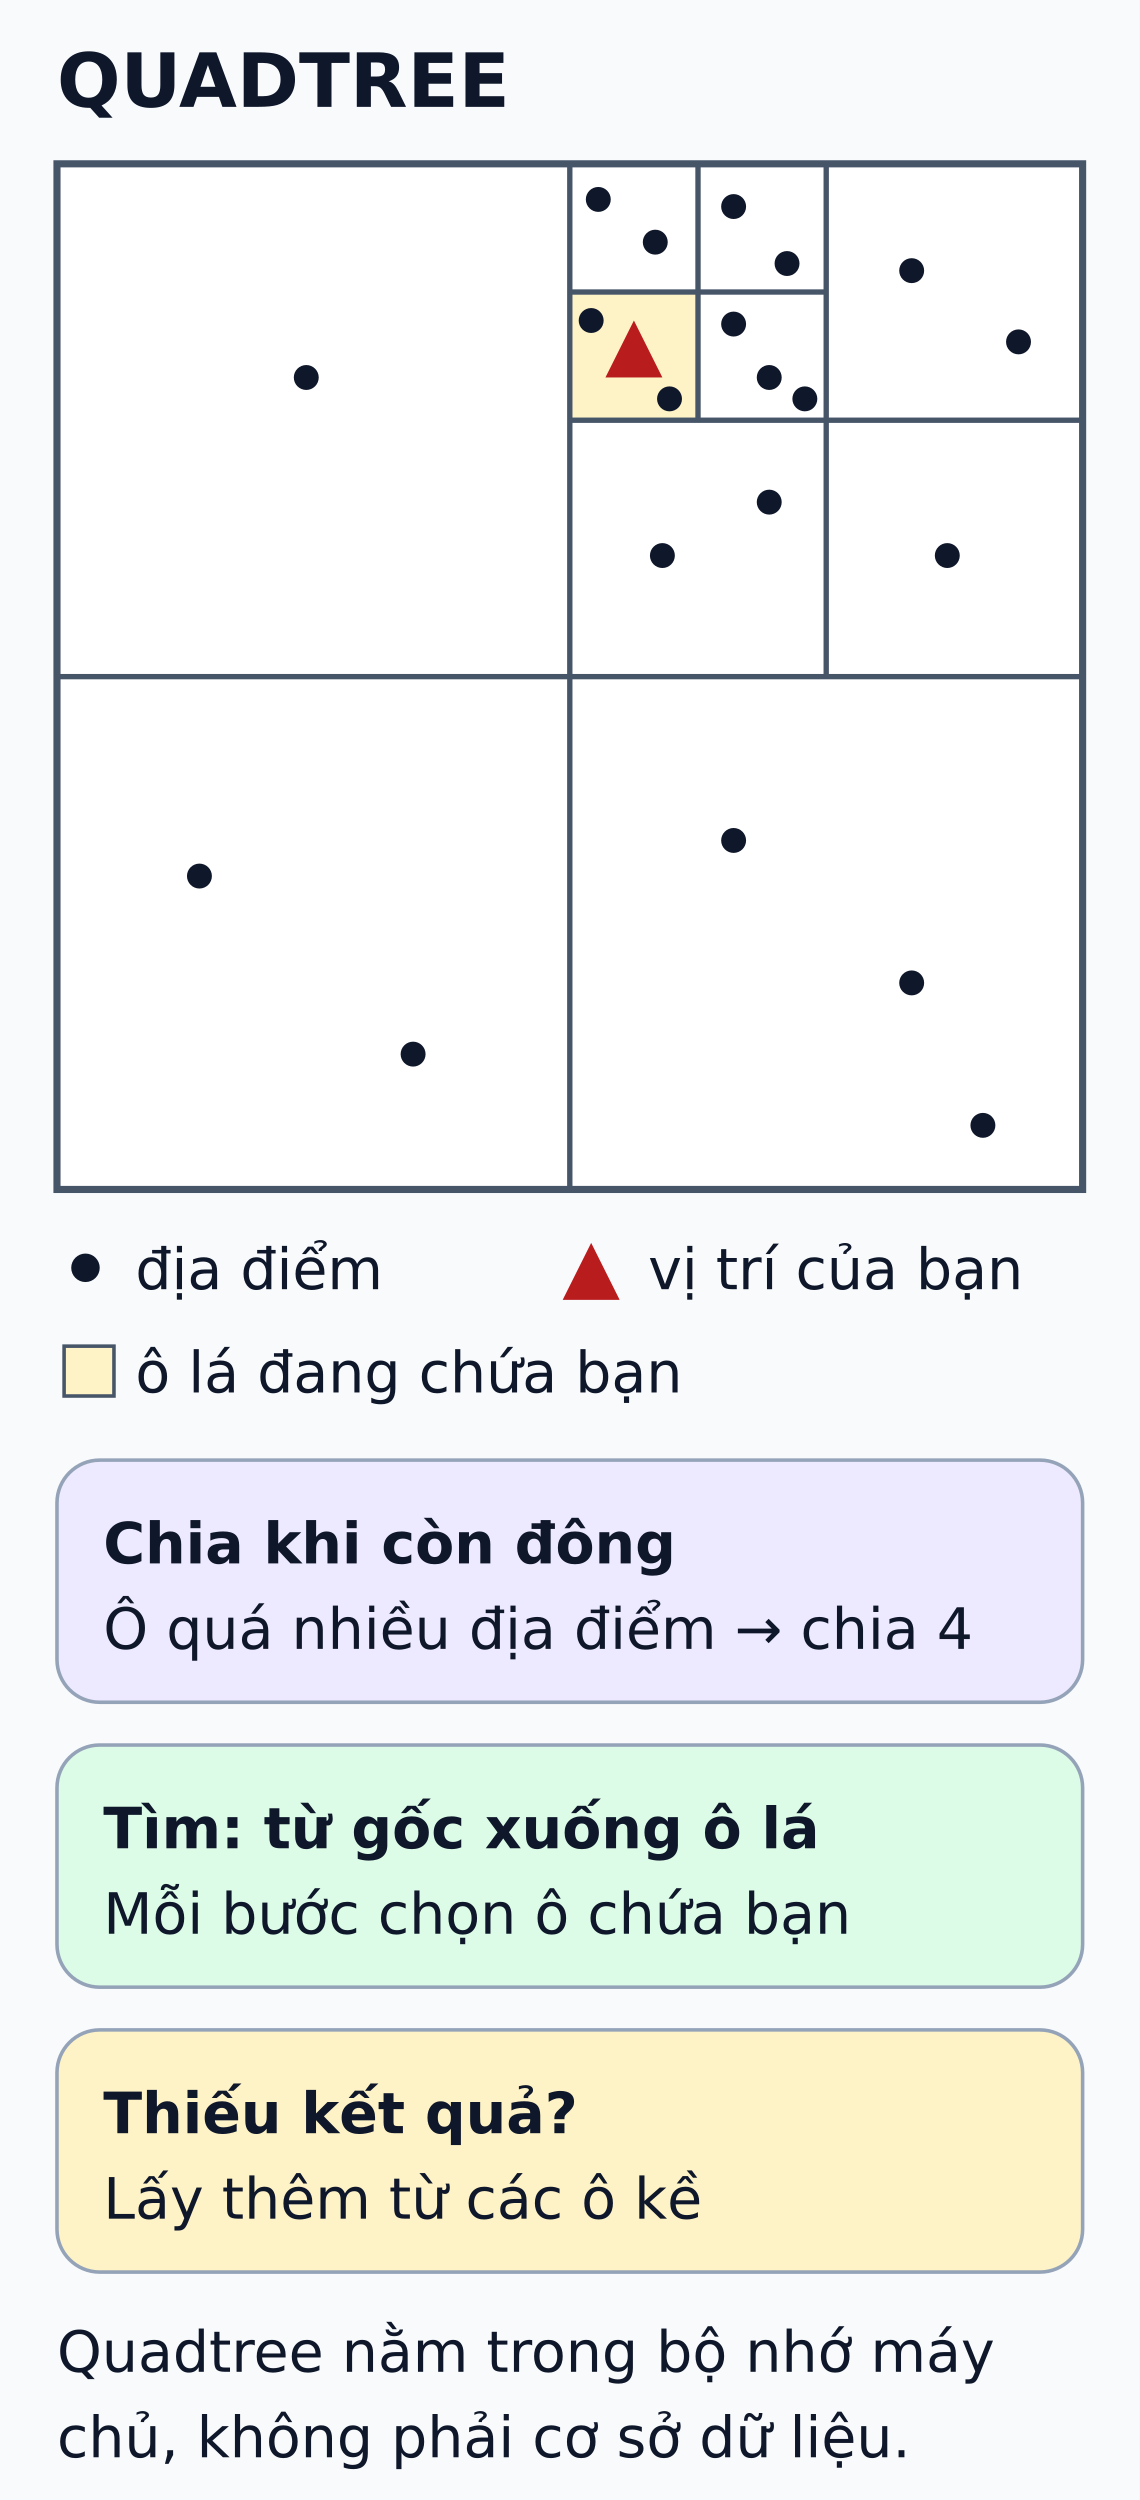
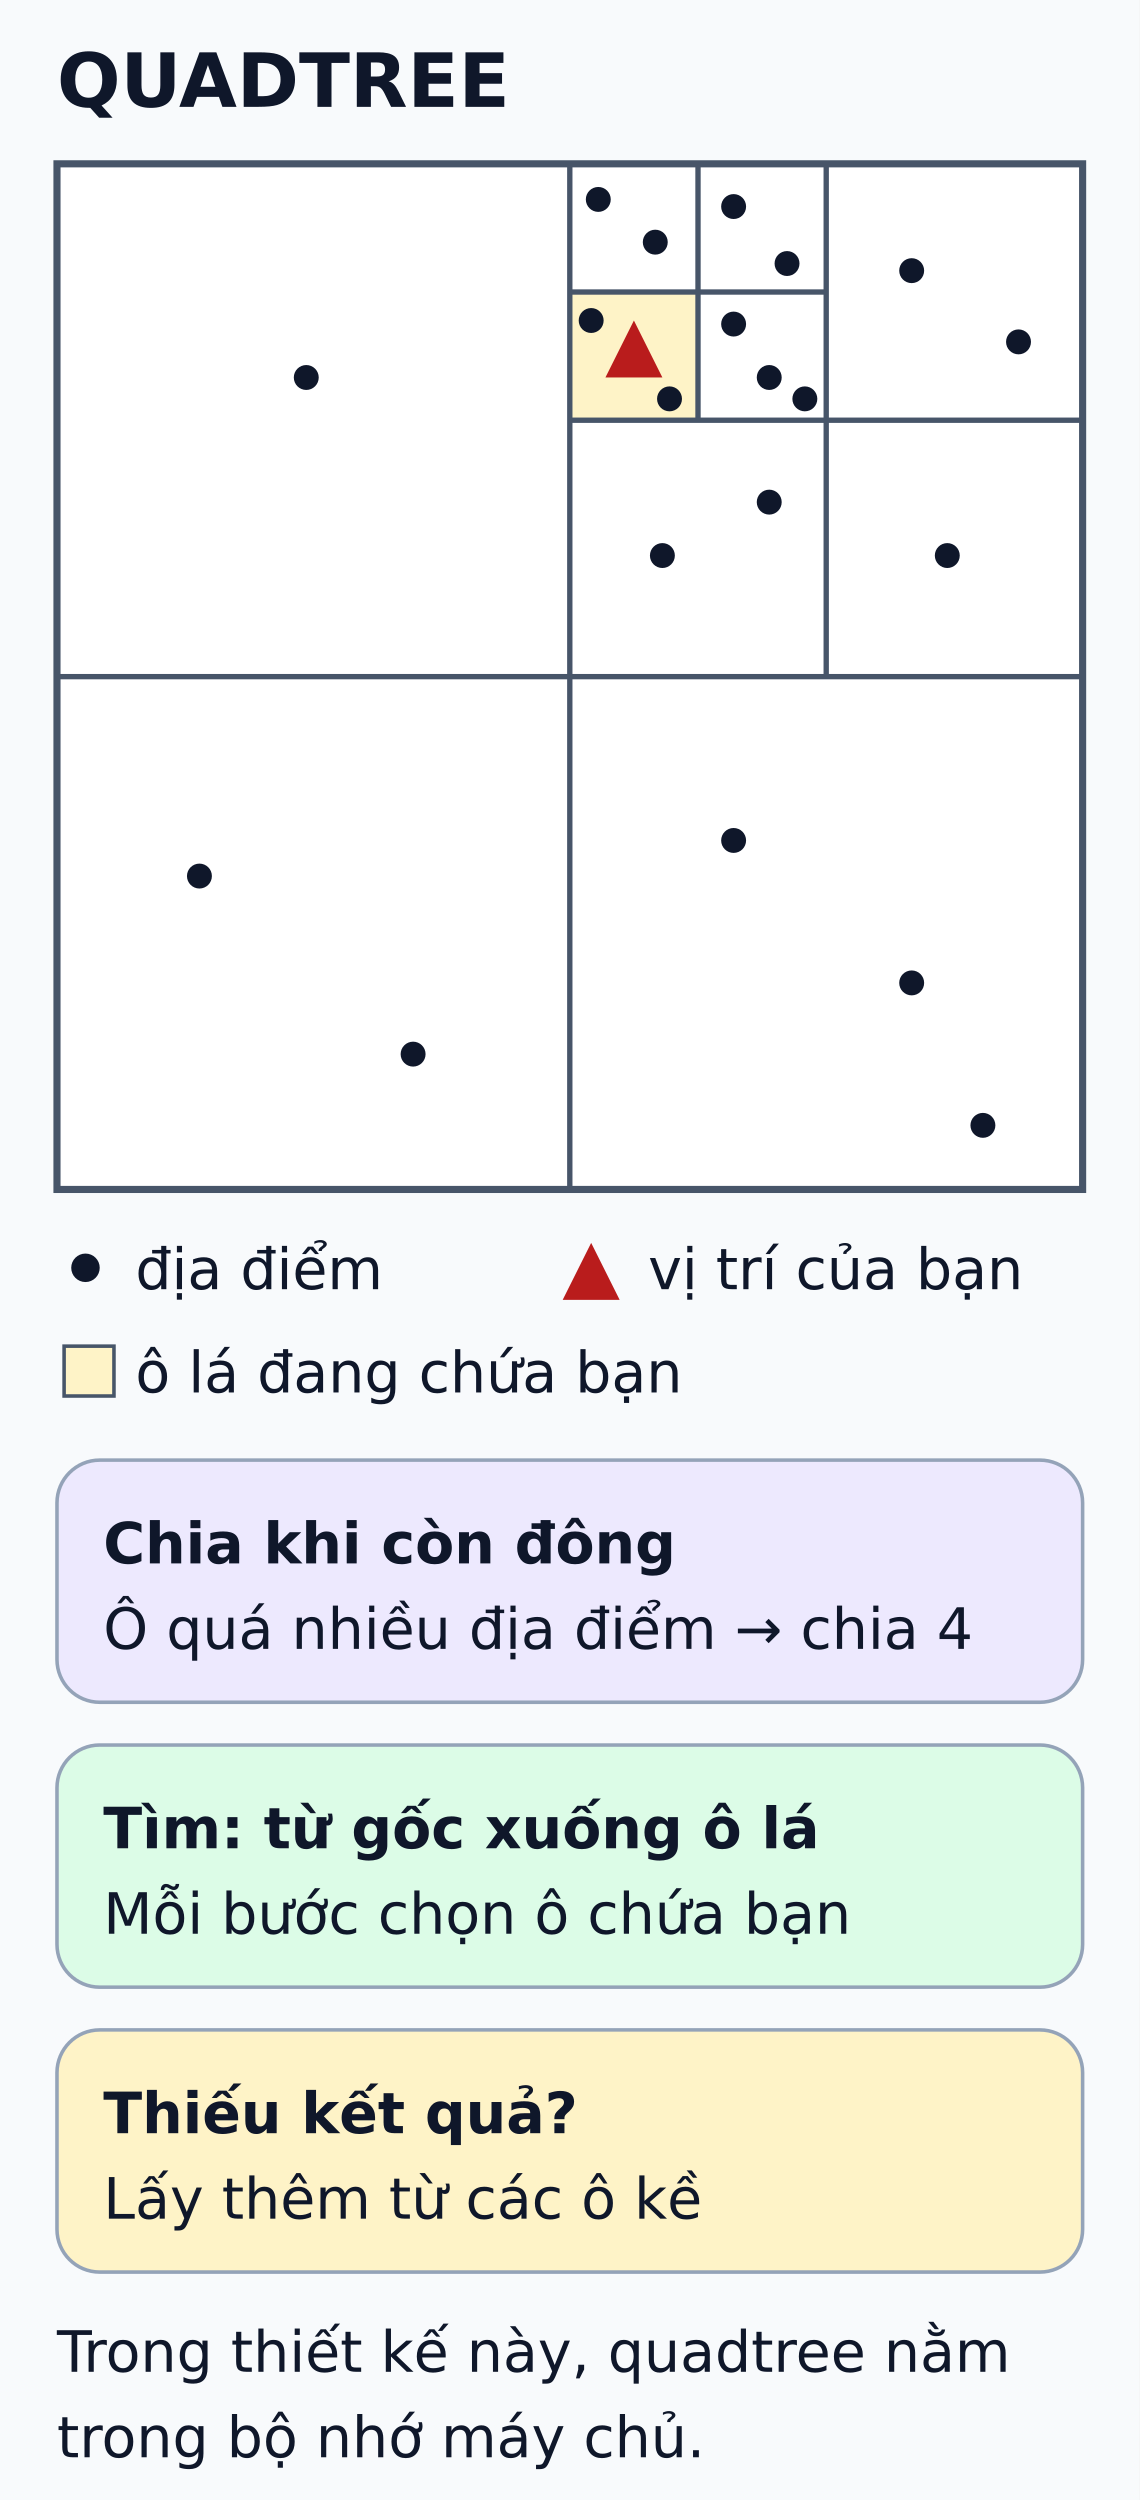
<svg xmlns="http://www.w3.org/2000/svg" viewBox="0 0 320 702" width="320" height="702" role="img" aria-labelledby="title desc">
  <defs>
    <marker id="arrow" markerWidth="8" markerHeight="8" refX="6" refY="3" orient="auto">
      <path d="M0,0 L6,3 L0,6" fill="none" stroke="#475569" stroke-width="1.5" />
    </marker>
  </defs>
  <rect width="320" height="702" fill="#f8fafc" />
  <g font-family="DejaVu Sans, Arial, sans-serif" fill="#0f172a">
    <text x="16" y="30" font-size="21" font-weight="bold">QUADTREE</text>
    <g transform="translate(16,46)">
      <rect x="0" y="0" width="288" height="288" fill="#ffffff" stroke="#475569" stroke-width="2" />
      <rect x="144" y="36" width="36" height="36" fill="#fef3c7" />
      <line x1="144" y1="0" x2="144" y2="288" stroke="#475569" stroke-width="1.5" />
      <line x1="0" y1="144" x2="288" y2="144" stroke="#475569" stroke-width="1.5" />
      <line x1="216" y1="0" x2="216" y2="144" stroke="#475569" stroke-width="1.5" />
      <line x1="144" y1="72" x2="288" y2="72" stroke="#475569" stroke-width="1.5" />
      <line x1="180" y1="0" x2="180" y2="72" stroke="#475569" stroke-width="1.5" />
      <line x1="144" y1="36" x2="216" y2="36" stroke="#475569" stroke-width="1.5" />
      <circle cx="40" cy="200" r="3.5" fill="#0f172a" />
      <circle cx="100" cy="250" r="3.5" fill="#0f172a" />
      <circle cx="190" cy="190" r="3.5" fill="#0f172a" />
      <circle cx="240" cy="230" r="3.5" fill="#0f172a" />
      <circle cx="260" cy="270" r="3.5" fill="#0f172a" />
      <circle cx="70" cy="60" r="3.5" fill="#0f172a" />
      <circle cx="240" cy="30" r="3.5" fill="#0f172a" />
      <circle cx="270" cy="50" r="3.5" fill="#0f172a" />
      <circle cx="170" cy="110" r="3.5" fill="#0f172a" />
      <circle cx="200" cy="95" r="3.5" fill="#0f172a" />
      <circle cx="250" cy="110" r="3.5" fill="#0f172a" />
      <circle cx="152" cy="10" r="3.5" fill="#0f172a" />
      <circle cx="168" cy="22" r="3.5" fill="#0f172a" />
      <circle cx="190" cy="12" r="3.5" fill="#0f172a" />
      <circle cx="205" cy="28" r="3.5" fill="#0f172a" />
      <circle cx="150" cy="44" r="3.5" fill="#0f172a" />
      <circle cx="172" cy="66" r="3.5" fill="#0f172a" />
      <circle cx="190" cy="45" r="3.5" fill="#0f172a" />
      <circle cx="200" cy="60" r="3.5" fill="#0f172a" />
      <circle cx="210" cy="66" r="3.5" fill="#0f172a" />
      <path d="M162,44 L170,60 L154,60 Z" fill="#b91c1c" />
      <circle cx="8" cy="310" r="4" fill="#0f172a" />
      <text x="22" y="316" font-size="16">địa điểm</text>
      <path d="M150,303 L158,319 L142,319 Z" fill="#b91c1c" />
      <text x="166" y="316" font-size="16">vị trí của bạn</text>
      <rect x="2" y="332" width="14" height="14" fill="#fef3c7" stroke="#475569" />
      <text x="22" y="345" font-size="16">ô lá đang chứa bạn</text>
    </g>
    <rect x="16" y="410" width="288" height="68" rx="12" fill="#ede9fe" stroke="#94a3b8" />
    <text x="29" y="439" font-size="16" font-weight="bold">Chia khi còn đông</text>
    <text x="29" y="463" font-size="16" font-weight="normal">Ô quá nhiều địa điểm → chia 4</text>
    <rect x="16" y="490" width="288" height="68" rx="12" fill="#dcfce7" stroke="#94a3b8" />
    <text x="29" y="519" font-size="16" font-weight="bold">Tìm: từ gốc xuống ô lá</text>
    <text x="29" y="543" font-size="16" font-weight="normal">Mỗi bước chọn ô chứa bạn</text>
    <rect x="16" y="570" width="288" height="68" rx="12" fill="#fef3c7" stroke="#94a3b8" />
    <text x="29" y="599" font-size="16" font-weight="bold">Thiếu kết quả?</text>
    <text x="29" y="623" font-size="16" font-weight="normal">Lấy thêm từ các ô kề</text>
-     <text x="16" y="666" font-size="16" font-weight="normal">Quadtree nằm trong bộ nhớ máy</text>
-     <text x="16" y="690" font-size="16" font-weight="normal">chủ, không phải cơ sở dữ liệu.</text>
+     <text x="16" y="666" font-size="16" font-weight="normal">Trong thiết kế này, quadtree nằm</text>
+     <text x="16" y="690" font-size="16" font-weight="normal">trong bộ nhớ máy chủ.</text>
  </g>
</svg>
